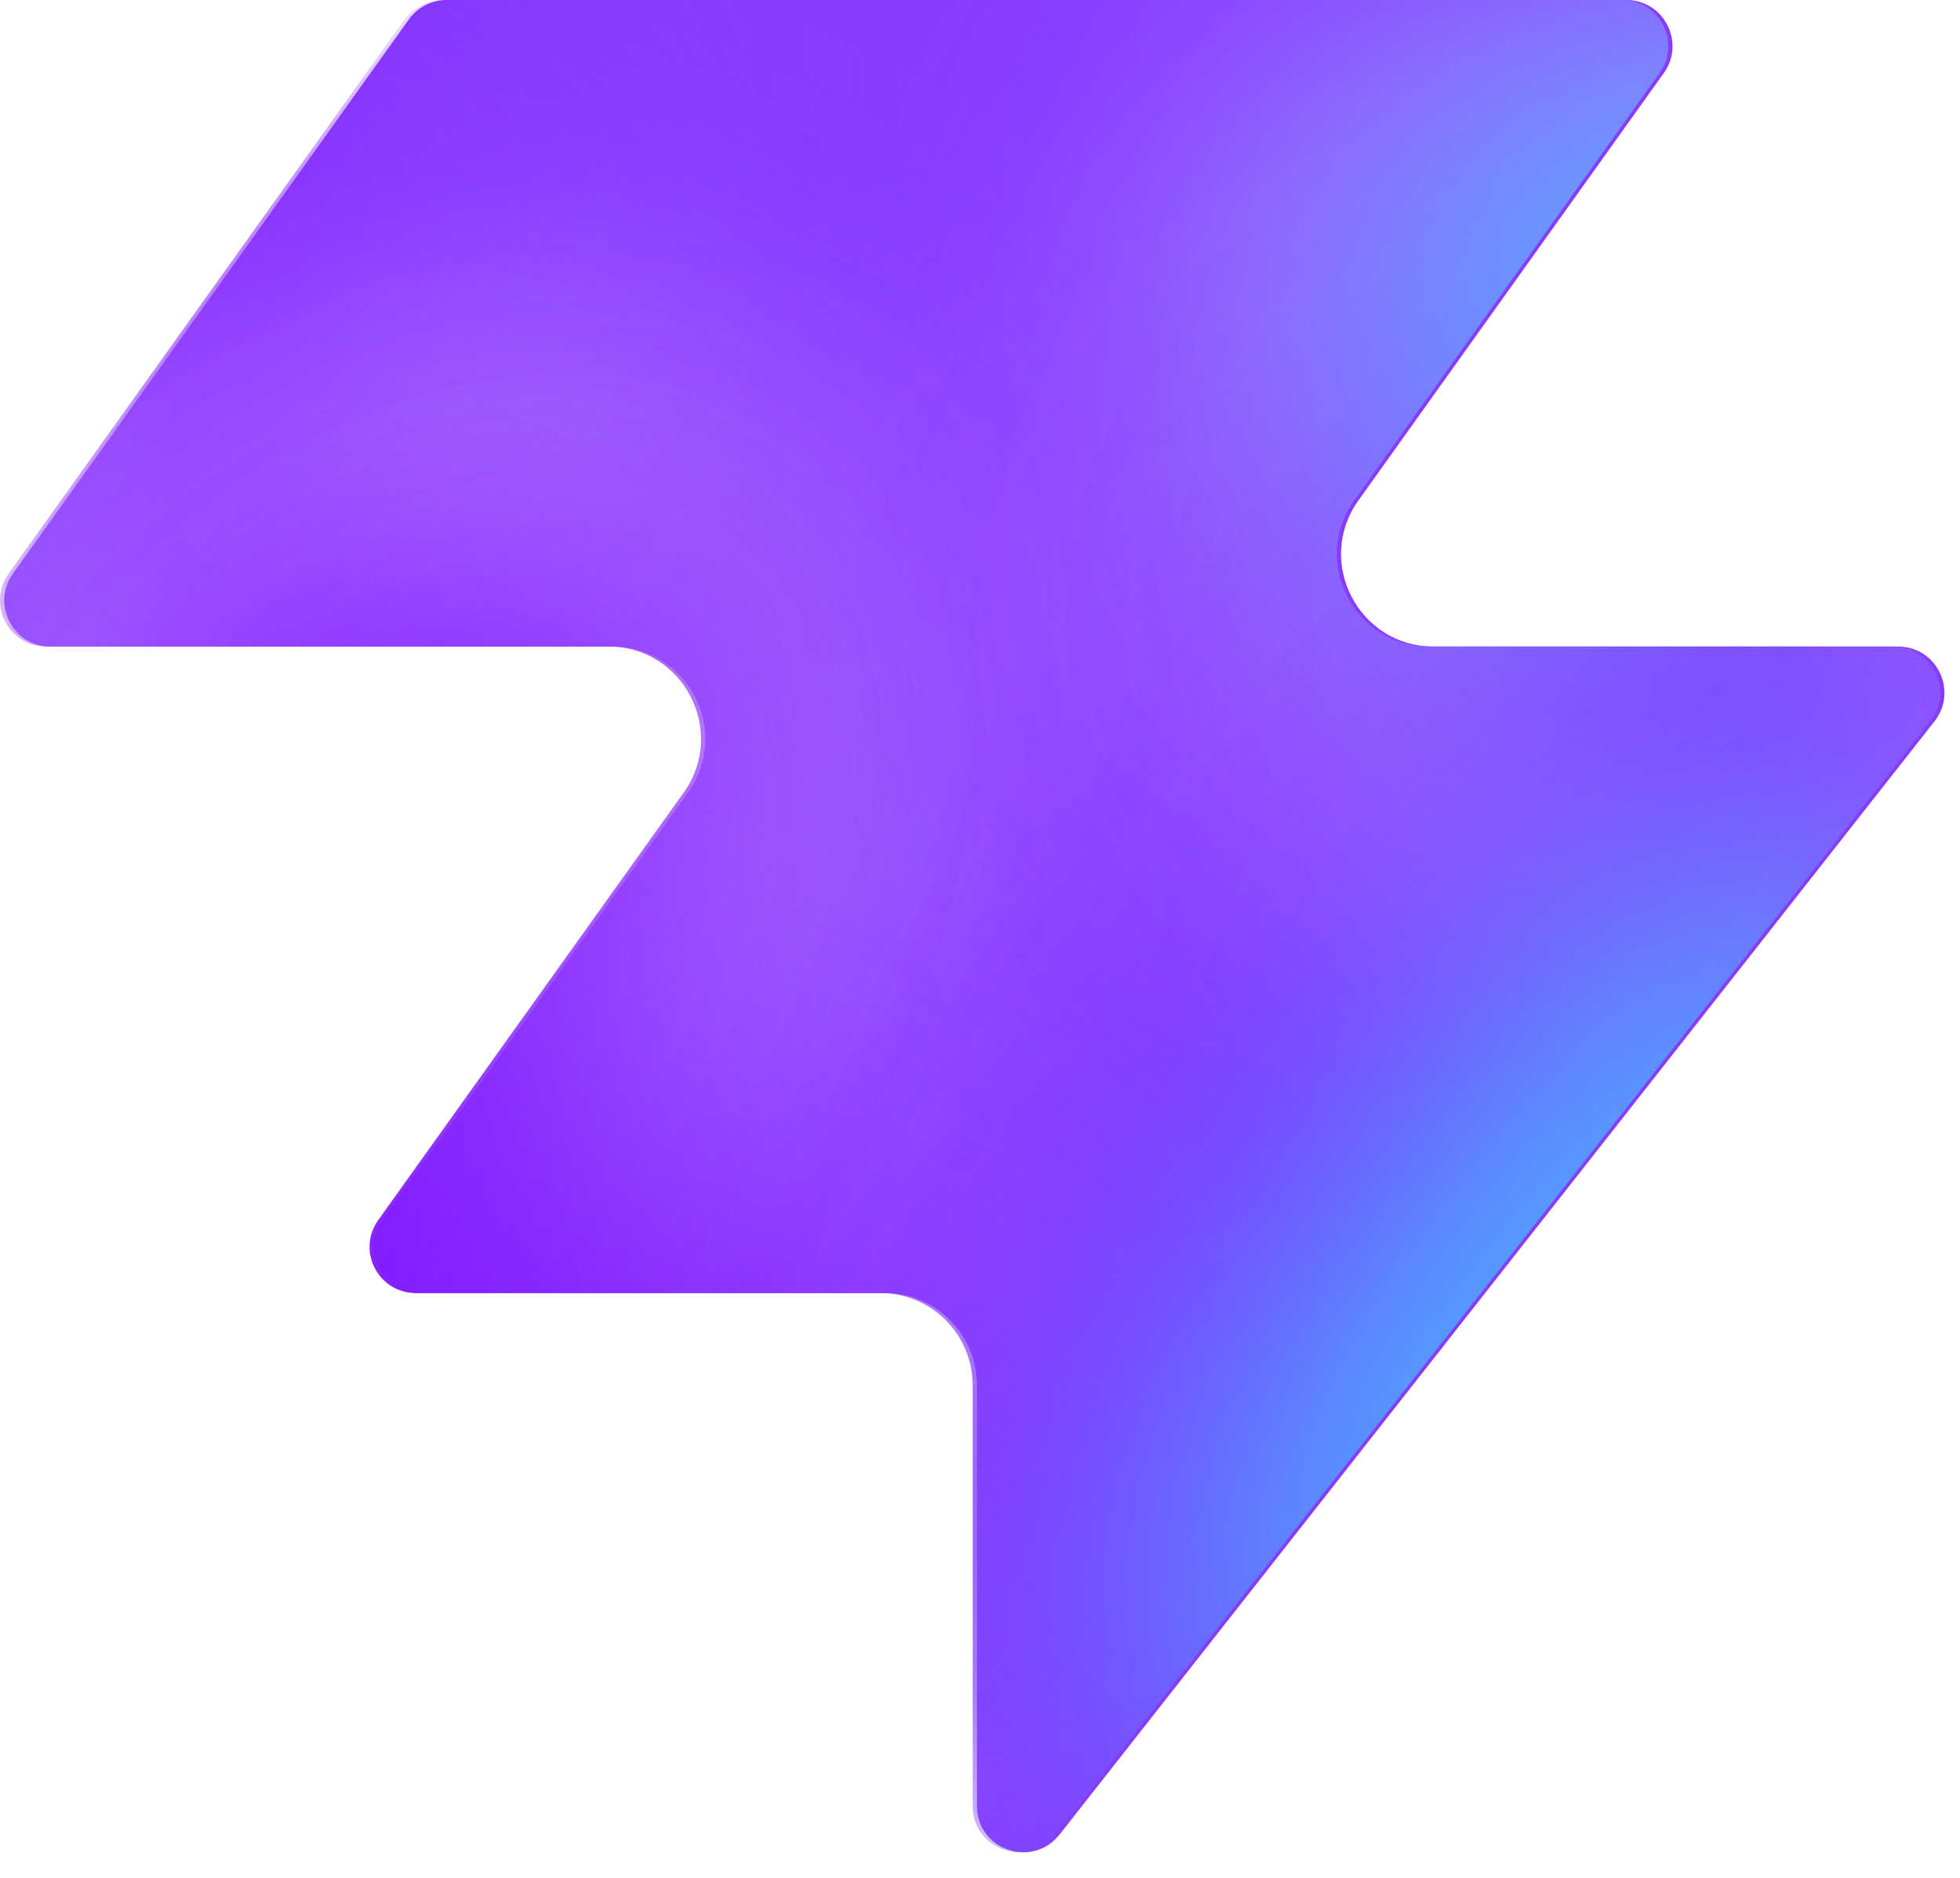
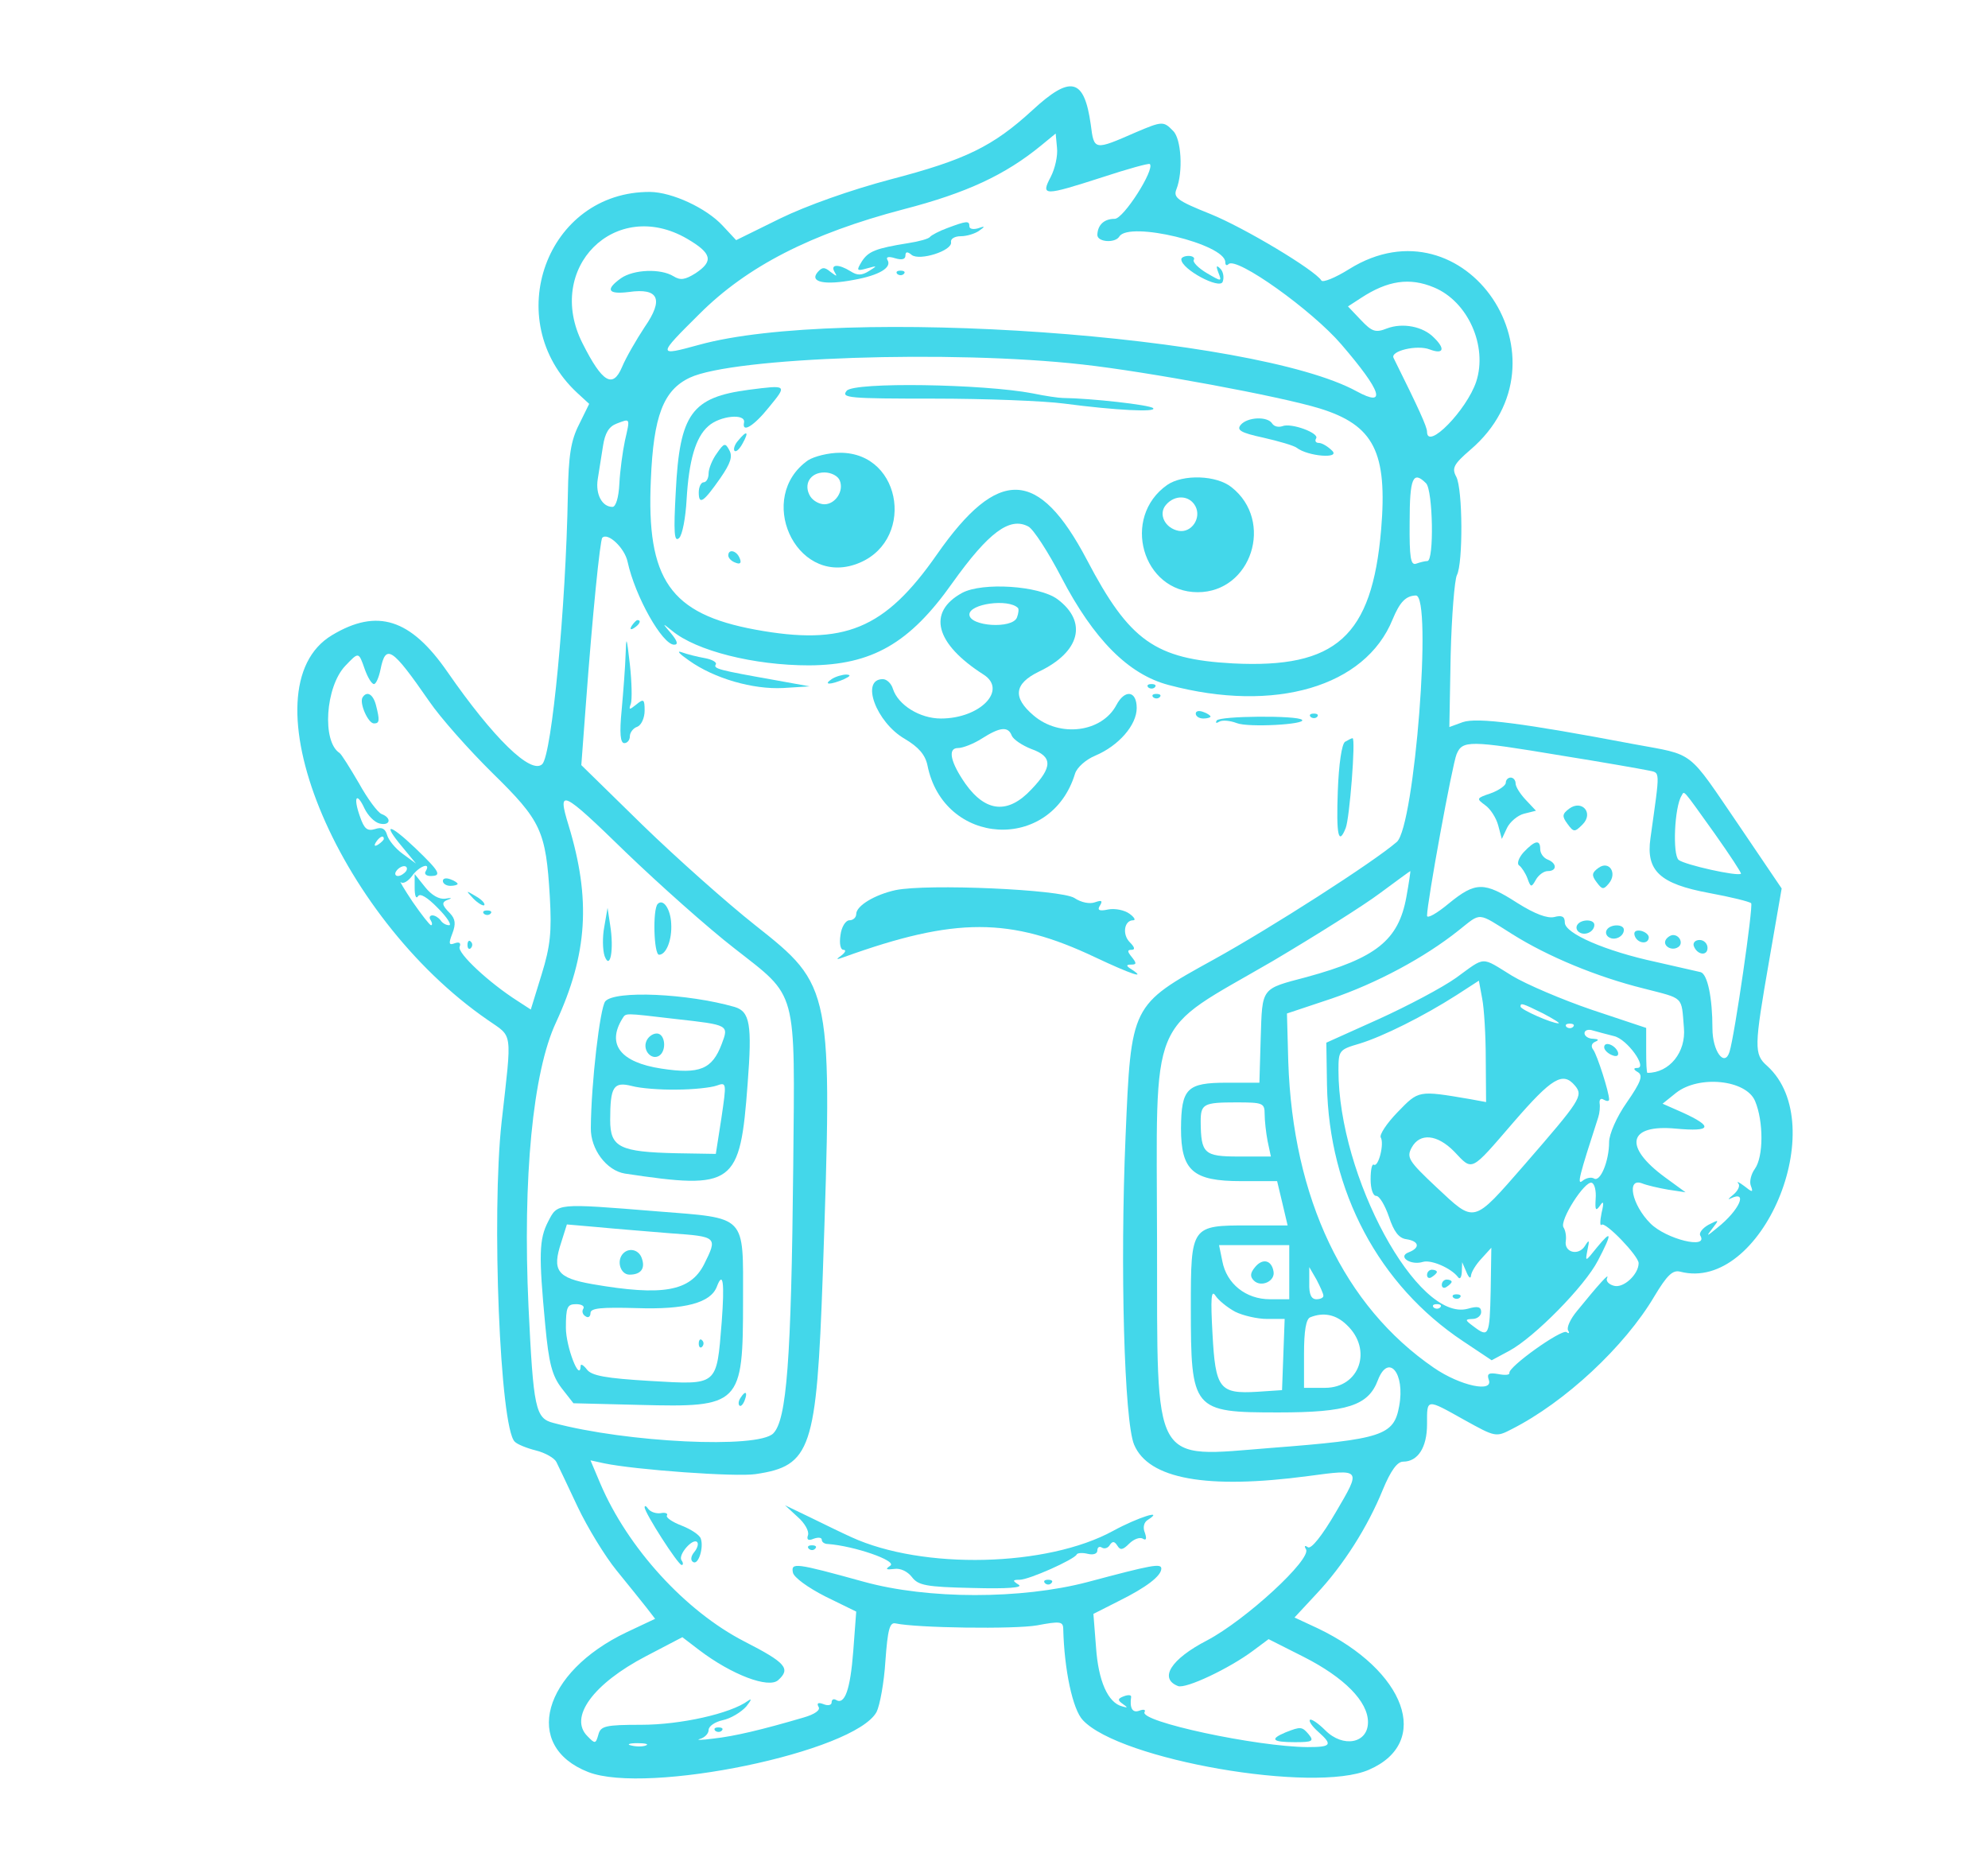
- <svg xmlns="http://www.w3.org/2000/svg" width="48" height="46" fill="none" viewBox="0 0 48 46">
-   <path fill="#863bff" d="M25.946 44.938c-.664.845-2.021.375-2.021-.698V33.937a2.26 2.26 0 0 0-2.262-2.262H10.287c-.92 0-1.456-1.04-.92-1.788l7.48-10.471c1.07-1.497 0-3.578-1.842-3.578H1.237c-.92 0-1.456-1.04-.92-1.788L10.013.474c.214-.297.556-.474.92-.474h28.894c.92 0 1.456 1.04.92 1.788l-7.48 10.471c-1.07 1.498 0 3.579 1.842 3.579h11.377c.943 0 1.473 1.088.89 1.83L25.947 44.94z" style="fill:#863bff;fill:color(display-p3 .525 .23 1);fill-opacity:1" />
-   <mask id="a" width="48" height="46" x="0" y="0" maskUnits="userSpaceOnUse" style="mask-type:alpha">
-     <path fill="#000" d="M25.842 44.938c-.664.844-2.021.375-2.021-.698V33.937a2.26 2.26 0 0 0-2.262-2.262H10.183c-.92 0-1.456-1.04-.92-1.788l7.48-10.471c1.07-1.498 0-3.579-1.842-3.579H1.133c-.92 0-1.456-1.04-.92-1.787L9.91.473c.214-.297.556-.474.92-.474h28.894c.92 0 1.456 1.04.92 1.788l-7.48 10.471c-1.07 1.498 0 3.578 1.842 3.578h11.377c.943 0 1.473 1.088.89 1.832L25.843 44.94z" style="fill:#000;fill-opacity:1" />
-   </mask>
-   <g mask="url(#a)">
-     <g filter="url(#b)">
-       <ellipse cx="5.508" cy="14.704" fill="#ede6ff" rx="5.508" ry="14.704" style="fill:#ede6ff;fill:color(display-p3 .927 .903 1);fill-opacity:1" transform="matrix(.00324 1 1 -.00324 -4.47 31.516)" />
-     </g>
-     <g filter="url(#c)">
-       <ellipse cx="10.399" cy="29.851" fill="#ede6ff" rx="10.399" ry="29.851" style="fill:#ede6ff;fill:color(display-p3 .927 .903 1);fill-opacity:1" transform="matrix(.00324 1 1 -.00324 -39.328 7.883)" />
-     </g>
-     <g filter="url(#d)">
-       <ellipse cx="5.508" cy="30.487" fill="#7e14ff" rx="5.508" ry="30.487" style="fill:#7e14ff;fill:color(display-p3 .492 .077 1);fill-opacity:1" transform="rotate(89.814 -25.913 -14.639)scale(1 -1)" />
-     </g>
-     <g filter="url(#e)">
-       <ellipse cx="5.508" cy="30.599" fill="#7e14ff" rx="5.508" ry="30.599" style="fill:#7e14ff;fill:color(display-p3 .492 .077 1);fill-opacity:1" transform="rotate(89.814 -32.644 -3.334)scale(1 -1)" />
-     </g>
-     <g filter="url(#f)">
-       <ellipse cx="5.508" cy="30.599" fill="#7e14ff" rx="5.508" ry="30.599" style="fill:#7e14ff;fill:color(display-p3 .492 .077 1);fill-opacity:1" transform="matrix(.00324 1 1 -.00324 -34.34 30.47)" />
-     </g>
-     <g filter="url(#g)">
-       <ellipse cx="14.072" cy="22.078" fill="#ede6ff" rx="14.072" ry="22.078" style="fill:#ede6ff;fill:color(display-p3 .927 .903 1);fill-opacity:1" transform="rotate(93.35 24.506 48.493)scale(-1 1)" />
-     </g>
-     <g filter="url(#h)">
-       <ellipse cx="3.47" cy="21.501" fill="#7e14ff" rx="3.47" ry="21.501" style="fill:#7e14ff;fill:color(display-p3 .492 .077 1);fill-opacity:1" transform="rotate(89.009 28.708 47.59)scale(-1 1)" />
-     </g>
-     <g filter="url(#i)">
-       <ellipse cx="3.47" cy="21.501" fill="#7e14ff" rx="3.47" ry="21.501" style="fill:#7e14ff;fill:color(display-p3 .492 .077 1);fill-opacity:1" transform="rotate(89.009 28.708 47.59)scale(-1 1)" />
-     </g>
-     <g filter="url(#j)">
-       <ellipse cx=".387" cy="8.972" fill="#7e14ff" rx="4.407" ry="29.108" style="fill:#7e14ff;fill:color(display-p3 .492 .077 1);fill-opacity:1" transform="rotate(39.51 .387 8.972)" />
-     </g>
-     <g filter="url(#k)">
-       <ellipse cx="47.523" cy="-6.092" fill="#7e14ff" rx="4.407" ry="29.108" style="fill:#7e14ff;fill:color(display-p3 .492 .077 1);fill-opacity:1" transform="rotate(37.892 47.523 -6.092)" />
-     </g>
-     <g filter="url(#l)">
-       <ellipse cx="41.412" cy="6.333" fill="#47bfff" rx="5.971" ry="9.665" style="fill:#47bfff;fill:color(display-p3 .28 .748 1);fill-opacity:1" transform="rotate(37.892 41.412 6.333)" />
-     </g>
-     <g filter="url(#m)">
-       <ellipse cx="-1.879" cy="38.332" fill="#7e14ff" rx="4.407" ry="29.108" style="fill:#7e14ff;fill:color(display-p3 .492 .077 1);fill-opacity:1" transform="rotate(37.892 -1.88 38.332)" />
-     </g>
-     <g filter="url(#n)">
-       <ellipse cx="-1.879" cy="38.332" fill="#7e14ff" rx="4.407" ry="29.108" style="fill:#7e14ff;fill:color(display-p3 .492 .077 1);fill-opacity:1" transform="rotate(37.892 -1.88 38.332)" />
-     </g>
-     <g filter="url(#o)">
-       <ellipse cx="35.651" cy="29.907" fill="#7e14ff" rx="4.407" ry="29.108" style="fill:#7e14ff;fill:color(display-p3 .492 .077 1);fill-opacity:1" transform="rotate(37.892 35.651 29.907)" />
-     </g>
-     <g filter="url(#p)">
-       <ellipse cx="38.418" cy="32.4" fill="#47bfff" rx="5.971" ry="15.297" style="fill:#47bfff;fill:color(display-p3 .28 .748 1);fill-opacity:1" transform="rotate(37.892 38.418 32.4)" />
-     </g>
+ <svg xmlns="http://www.w3.org/2000/svg" version="1.0" width="404pt" height="378pt" viewBox="0 0 404 378" preserveAspectRatio="xMidYMid meet">
+   <g transform="translate(0,378) scale(0.066667,-0.066667)" fill="#43d7ea" stroke="none">
+     <path d="M3147 5334 c-120 -110 -203 -151 -433 -211 -121 -32 -256 -80 -336 -119 l-134 -66 -41 44 c-50 54 -154 102 -221 103 -316 2 -459 -392 -223 -612 l37 -34 -31 -63 c-25 -49 -32 -95 -34 -213 -6 -345 -49 -793 -78 -822 -34 -33 -149 79 -289 281 -112 162 -214 195 -352 112 -270 -162 10 -853 475 -1173 77 -54 74 -27 42 -311 -31 -282 -5 -931 40 -974 7 -8 37 -20 65 -27 28 -7 56 -23 62 -35 6 -12 35 -73 65 -137 30 -63 83 -150 118 -193 35 -43 76 -94 91 -113 l27 -35 -87 -41 c-256 -122 -319 -347 -117 -426 179 -70 812 61 879 183 10 20 23 90 27 156 7 96 13 118 31 114 65 -14 363 -18 431 -6 69 13 79 12 80 -9 3 -127 29 -248 60 -280 113 -121 705 -224 872 -151 192 83 113 302 -156 431 l-71 33 66 71 c83 88 157 205 203 318 24 58 44 86 62 86 45 0 73 43 73 114 0 79 -4 79 114 13 94 -52 96 -53 144 -28 162 82 344 251 435 405 39 65 56 81 79 75 248 -64 463 447 265 627 -41 36 -40 57 6 322 l38 219 -130 192 c-160 234 -132 213 -321 248 -338 64 -477 82 -521 67 l-41 -15 4 219 c3 120 12 230 19 244 19 36 18 263 -2 300 -14 26 -8 38 43 82 320 273 -15 771 -369 551 -43 -27 -81 -42 -85 -35 -20 32 -235 161 -339 203 -100 40 -113 50 -103 75 21 53 15 154 -10 178 -29 30 -33 30 -113 -4 -128 -56 -128 -56 -138 23 -20 142 -61 152 -178 44z m56 -203 c-31 -59 -22 -59 158 -1 76 25 141 43 144 40 16 -16 -80 -167 -107 -167 -33 0 -52 -19 -53 -49 0 -22 54 -26 67 -5 29 48 323 -23 323 -78 0 -9 4 -12 10 -6 24 24 255 -141 344 -245 123 -143 139 -193 47 -143 -313 172 -1575 261 -2005 142 -128 -35 -128 -34 1 94 145 145 340 245 622 319 193 50 310 105 419 194 l45 37 4 -43 c3 -24 -6 -64 -19 -89z m-1108 -189 c75 -44 81 -68 25 -105 -32 -20 -46 -22 -67 -9 -39 24 -121 21 -160 -6 -49 -35 -40 -50 24 -42 91 13 107 -22 48 -107 -25 -38 -57 -93 -69 -122 -28 -66 -60 -47 -120 72 -117 230 100 447 319 319z m2276 -148 c104 -43 164 -179 129 -287 -29 -87 -150 -211 -150 -153 0 15 -25 70 -102 225 -11 21 71 41 110 26 42 -16 49 1 13 36 -33 34 -95 46 -143 28 -35 -14 -46 -10 -80 26 l-39 41 40 26 c81 53 148 63 222 32z m-1071 -235 c198 -22 603 -97 723 -134 165 -51 207 -133 187 -370 -28 -325 -137 -423 -452 -407 -237 13 -315 68 -445 316 -147 279 -270 284 -457 16 -159 -228 -282 -279 -554 -229 -259 48 -332 152 -318 457 8 194 38 273 119 311 132 62 797 85 1197 40z m-1395 -232 c-7 -33 -15 -92 -17 -131 -2 -43 -11 -71 -21 -71 -32 0 -52 39 -45 84 4 24 11 69 16 101 6 40 18 60 42 69 42 16 41 18 25 -52z m2442 -130 c21 -21 25 -237 4 -237 -7 0 -23 -4 -34 -8 -17 -6 -21 18 -20 127 0 134 10 158 50 118z m-1212 -132 c15 -8 60 -77 100 -154 99 -190 205 -297 328 -329 323 -86 599 -5 682 200 22 53 40 72 71 73 51 0 -4 -703 -58 -751 -70 -61 -385 -263 -559 -359 -252 -139 -251 -137 -268 -539 -17 -398 -4 -867 26 -939 44 -105 221 -137 530 -96 164 22 163 23 85 -110 -42 -72 -75 -113 -85 -107 -10 7 -12 4 -6 -6 18 -30 -184 -216 -302 -278 -110 -57 -147 -116 -88 -139 24 -9 157 54 229 108 l47 35 107 -54 c124 -63 196 -136 196 -199 0 -65 -76 -79 -130 -25 -22 22 -43 36 -47 32 -4 -4 7 -20 25 -36 45 -40 41 -47 -32 -47 -155 1 -515 78 -497 107 4 7 -3 9 -16 4 -21 -8 -30 8 -25 42 1 6 -9 7 -22 2 -19 -7 -20 -12 -4 -23 17 -12 16 -13 -1 -8 -44 11 -73 78 -80 180 l-8 102 77 39 c85 42 130 77 130 99 0 17 -30 11 -225 -41 -202 -53 -487 -53 -682 1 -210 58 -222 59 -216 28 3 -15 46 -46 99 -73 l94 -46 -9 -120 c-9 -118 -26 -166 -53 -149 -7 4 -13 1 -13 -8 0 -8 -11 -11 -25 -5 -16 6 -21 3 -15 -8 7 -10 -11 -23 -46 -33 -126 -37 -210 -57 -274 -64 -37 -5 -56 -5 -41 -1 14 4 26 16 26 27 0 12 20 25 43 30 24 5 56 24 72 42 15 19 18 26 5 17 -53 -39 -206 -73 -325 -73 -111 0 -124 -4 -131 -30 -8 -28 -10 -29 -33 -5 -58 57 17 160 178 244 l111 58 51 -39 c100 -76 212 -118 241 -92 39 35 24 53 -103 118 -179 92 -355 284 -439 481 l-30 71 41 -9 c96 -20 402 -42 462 -33 170 25 186 75 205 607 30 877 29 880 -206 1066 -86 68 -240 205 -343 305 l-187 183 14 187 c20 270 43 499 50 506 17 17 68 -31 77 -73 23 -106 106 -253 142 -253 13 0 10 11 -9 34 -28 33 -28 33 2 9 74 -62 251 -106 418 -106 192 1 307 67 437 251 110 154 175 203 232 172z m-2023 -435 c9 -25 21 -45 28 -45 6 0 15 20 20 45 16 79 35 66 148 -97 34 -50 121 -148 193 -219 149 -146 163 -176 175 -377 6 -106 2 -150 -25 -237 l-33 -107 -40 26 c-88 56 -184 146 -177 165 5 12 -1 16 -15 11 -18 -7 -19 -1 -7 30 11 29 9 44 -7 61 -27 27 -27 35 -3 43 10 4 5 5 -11 2 -19 -3 -42 10 -62 35 l-32 40 0 -42 c0 -23 4 -35 10 -26 6 11 29 -3 61 -36 28 -28 43 -52 34 -52 -10 0 -21 7 -26 15 -6 8 -17 15 -25 15 -8 0 -11 -7 -5 -15 5 -8 5 -15 1 -15 -4 0 -29 32 -56 71 -26 39 -42 66 -36 60 7 -6 22 3 34 19 21 30 59 44 42 15 -6 -8 1 -15 14 -15 36 0 29 13 -46 85 -80 76 -102 78 -40 4 l42 -51 -41 30 c-22 16 -43 42 -47 57 -6 20 -16 25 -37 18 -24 -7 -33 1 -46 39 -21 59 -10 76 14 24 10 -21 30 -42 46 -46 33 -8 38 17 6 29 -12 5 -43 47 -69 94 -27 46 -53 88 -59 92 -54 35 -43 201 17 265 42 44 41 44 60 -10z m3648 -263 c125 -20 244 -41 263 -45 39 -9 38 9 8 -207 -14 -99 28 -139 180 -167 65 -12 122 -26 127 -31 7 -7 -50 -402 -66 -453 -15 -48 -52 2 -52 71 0 94 -15 166 -36 172 -9 2 -70 16 -136 31 -154 33 -278 87 -278 120 0 19 -9 23 -32 17 -21 -5 -59 9 -113 43 -101 65 -127 65 -209 -2 -36 -30 -66 -47 -66 -37 0 41 77 461 90 492 18 43 38 43 320 -4z m-2522 -587 c195 -153 185 -116 180 -665 -6 -593 -20 -773 -61 -814 -47 -47 -446 -28 -670 32 -55 14 -61 43 -76 355 -18 391 13 715 84 866 96 208 107 375 38 601 -35 114 -21 108 175 -83 102 -98 250 -230 330 -292z m2989 349 c46 -65 82 -120 80 -122 -10 -9 -171 27 -190 42 -19 16 -13 161 9 196 9 15 0 25 101 -116z m-4057 -16 c0 -3 -8 -11 -17 -17 -11 -7 -14 -4 -7 7 11 17 24 23 24 10z m68 -98 c-6 -8 -17 -15 -25 -15 -8 0 -11 7 -5 15 5 8 16 15 24 15 8 0 11 -7 6 -15z m3049 -79 c-24 -132 -92 -186 -304 -244 -140 -37 -135 -30 -140 -185 l-4 -137 -99 0 c-122 0 -139 -17 -140 -139 0 -129 36 -161 183 -161 l110 0 16 -67 16 -68 -120 0 c-174 0 -175 -1 -175 -249 0 -315 5 -321 267 -321 210 0 274 21 303 98 32 84 84 22 65 -79 -16 -89 -51 -101 -389 -127 -368 -29 -348 -65 -349 626 -1 710 -32 634 353 858 130 77 278 170 327 207 50 37 91 67 92 67 1 0 -4 -35 -12 -79z m324 -114 c107 -67 255 -129 400 -165 124 -32 114 -22 122 -119 7 -75 -44 -138 -111 -138 -3 0 -4 31 -4 69 l0 68 -165 55 c-91 31 -201 78 -244 104 -96 59 -79 60 -170 -6 -42 -30 -148 -86 -236 -126 l-160 -72 2 -129 c6 -324 158 -610 415 -781 l87 -58 54 29 c76 41 230 197 270 275 44 84 43 96 -3 40 -36 -45 -36 -45 -29 -8 7 32 5 33 -8 12 -20 -31 -64 -19 -58 16 2 14 -1 32 -7 41 -13 21 65 143 86 136 9 -3 14 -25 12 -49 -2 -34 0 -39 13 -21 11 17 13 11 5 -22 -5 -25 -5 -41 0 -36 11 11 113 -95 113 -117 0 -34 -46 -77 -75 -69 -16 4 -26 15 -21 24 8 18 -27 -21 -92 -101 -20 -24 -32 -50 -27 -59 5 -8 3 -11 -5 -5 -16 9 -179 -107 -174 -125 1 -6 -14 -7 -34 -3 -29 5 -35 1 -29 -17 16 -41 -87 -19 -167 36 -274 188 -430 516 -444 933 l-4 147 135 45 c138 47 284 125 388 208 71 56 55 57 165 -12z m-82 -380 l1 -131 -49 9 c-159 27 -156 27 -221 -40 -33 -34 -56 -69 -51 -77 11 -19 -7 -91 -21 -83 -6 4 -10 -16 -10 -44 0 -29 7 -51 17 -51 10 0 27 -29 39 -64 15 -45 30 -65 53 -68 39 -6 43 -26 7 -40 -35 -13 6 -41 44 -29 25 7 85 -19 106 -46 6 -9 11 -2 12 15 l1 30 13 -30 c7 -17 13 -22 14 -11 1 11 15 34 32 52 l30 33 -2 -131 c-3 -138 -6 -144 -52 -109 -27 20 -27 22 -3 23 14 0 26 10 26 21 0 16 -10 19 -41 10 -153 -41 -394 403 -394 727 0 60 2 63 64 81 72 22 196 84 296 148 l68 44 10 -54 c6 -30 11 -113 11 -185z m175 139 c32 -17 53 -30 47 -30 -19 -1 -116 42 -116 51 0 12 4 11 69 -21z m91 -41 c-5 -5 -14 -5 -20 0 -5 6 -1 10 10 10 11 0 16 -4 10 -10z m125 -28 c40 -9 103 -97 71 -97 -13 0 -12 -5 2 -13 16 -10 9 -30 -34 -92 -31 -44 -54 -97 -54 -121 0 -58 -27 -123 -46 -111 -8 5 -24 2 -35 -7 -18 -15 -10 15 48 194 4 12 6 32 4 43 -1 11 4 16 13 10 9 -5 16 -5 16 1 0 22 -36 134 -48 151 -8 10 -6 20 6 25 12 5 10 8 -7 9 -14 0 -26 8 -26 17 0 9 12 13 26 8 15 -4 43 -12 64 -17z m-119 -151 c26 -31 17 -44 -154 -241 -159 -182 -150 -179 -269 -68 -84 79 -91 90 -75 120 25 46 78 41 130 -12 57 -60 48 -64 181 90 117 135 150 155 187 111z m549 -47 c26 -62 26 -170 -1 -207 -11 -15 -17 -39 -12 -51 8 -21 5 -21 -20 -1 -16 12 -25 16 -18 8 6 -7 -1 -22 -15 -34 -15 -12 -19 -17 -9 -12 55 27 27 -36 -40 -89 -34 -28 -35 -28 -15 -2 21 27 21 28 -12 11 -18 -10 -30 -25 -25 -33 26 -43 -104 -11 -152 37 -57 57 -74 141 -25 122 15 -6 50 -14 79 -19 l53 -8 -63 46 c-128 94 -112 162 34 148 109 -10 115 6 18 50 l-59 26 41 33 c70 55 214 40 241 -25z m-1495 -40 c0 -19 4 -56 9 -82 l10 -47 -98 0 c-106 0 -115 9 -116 106 0 54 8 59 108 59 82 0 87 -2 87 -36z m75 -481 l0 -83 -59 0 c-73 0 -132 47 -145 116 l-10 49 107 0 107 0 0 -82z m104 -72 c1 -6 -9 -11 -21 -11 -16 0 -23 15 -22 49 l0 49 22 -38 c11 -21 21 -43 21 -49z m-269 -49 c24 -12 68 -22 97 -22 l54 0 -4 -109 -4 -108 -75 -5 c-116 -7 -128 9 -137 177 -6 108 -4 136 9 116 9 -14 36 -36 60 -49z m625 13 c-5 -5 -14 -5 -20 0 -5 6 -1 10 10 10 11 0 16 -4 10 -10z m-285 -53 c80 -75 40 -192 -66 -192 l-64 0 0 104 c0 69 6 106 19 111 40 16 78 9 111 -23z m-2136 -1282 c-10 -4 -30 -4 -45 0 -15 3 -6 7 19 7 24 0 36 -3 26 -7z" />
+     <path d="M2888 4975 c-25 -9 -49 -22 -53 -27 -4 -6 -34 -14 -66 -19 -100 -16 -122 -25 -142 -56 -17 -28 -16 -30 16 -21 32 9 32 8 6 -8 -22 -14 -36 -14 -56 -1 -37 23 -63 22 -49 -2 9 -15 7 -14 -12 0 -19 16 -26 15 -40 -1 -25 -30 22 -40 111 -23 78 14 117 38 102 61 -5 9 4 11 23 5 20 -6 32 -4 32 8 0 12 6 13 19 2 24 -19 125 13 120 39 -2 10 11 18 30 18 18 0 44 8 56 17 19 13 18 15 -4 7 -14 -4 -26 -2 -26 6 0 18 -8 17 -67 -5z" />
+     <path d="M3601 4879 c1 -30 117 -92 126 -68 5 13 2 31 -7 40 -12 12 -14 9 -6 -12 11 -28 10 -28 -36 -1 -25 15 -43 33 -39 40 4 6 -3 12 -16 12 -12 0 -23 -5 -22 -11z" />
+     <path d="M2735 4835 c6 -5 15 -5 20 0 6 6 1 10 -10 10 -11 0 -15 -4 -10 -10z" />
+     <path d="M2283 4482 c-175 -23 -211 -73 -223 -309 -7 -126 -5 -157 10 -143 10 9 20 62 23 118 7 118 27 189 66 223 35 32 115 40 109 11 -7 -33 30 -11 77 48 55 67 55 67 -62 52z" />
+     <path d="M2581 4479 c-18 -22 5 -24 266 -24 157 0 335 -7 396 -15 159 -21 285 -27 272 -14 -10 10 -189 30 -275 31 -12 0 -54 6 -92 14 -151 29 -545 35 -567 8z" />
+     <path d="M3782 4375 c-13 -16 0 -24 69 -39 48 -11 93 -24 102 -31 34 -26 133 -34 108 -9 -13 13 -31 24 -41 24 -9 0 -13 6 -8 14 10 16 -76 48 -103 37 -12 -4 -25 -1 -31 8 -14 23 -76 20 -96 -4z" />
+     <path d="M2250 4327 c-11 -12 -15 -27 -11 -31 5 -5 16 6 25 23 20 36 13 41 -14 8z" />
+     <path d="M2185 4288 c-14 -19 -25 -47 -25 -61 0 -15 -7 -27 -15 -27 -8 0 -15 -14 -15 -31 0 -40 15 -29 66 44 31 45 38 66 27 85 -12 23 -16 22 -38 -10z" />
+     <path d="M2463 4267 c-159 -112 -40 -378 142 -318 186 61 150 341 -44 341 -36 0 -79 -11 -98 -23z m97 -62 c13 -32 -14 -72 -47 -72 -15 0 -34 10 -43 24 -22 36 -1 73 43 73 21 0 42 -11 47 -25z" />
+     <path d="M3558 4192 c-141 -99 -76 -327 93 -327 164 0 234 217 103 320 -46 37 -148 40 -196 7z m86 -65 c19 -36 -12 -82 -51 -75 -42 8 -63 51 -39 79 27 32 72 30 90 -4z" />
+     <path d="M2220 3977 c0 -8 10 -18 22 -22 14 -6 19 -1 13 13 -9 24 -35 30 -35 9z" />
+     <path d="M2933 3863 c-108 -59 -82 -155 65 -249 74 -47 -10 -134 -130 -134 -64 0 -130 41 -146 90 -5 17 -19 30 -31 30 -69 0 -20 -132 67 -182 42 -25 62 -48 69 -80 49 -248 377 -267 450 -26 6 19 33 43 62 55 71 30 126 93 126 145 0 53 -36 58 -62 9 -44 -83 -172 -100 -252 -32 -65 55 -60 97 16 134 126 60 149 152 56 221 -56 41 -228 52 -290 19z m170 -46 c3 -3 2 -16 -3 -29 -14 -36 -145 -27 -145 9 0 33 119 49 148 20z m-19 -389 c5 -12 32 -30 60 -41 65 -23 65 -55 0 -123 -71 -76 -139 -70 -201 17 -46 66 -55 109 -23 109 15 0 48 13 73 29 55 35 80 38 91 9z" />
+     <path d="M1926 3763 c-7 -11 -4 -14 7 -7 17 11 23 24 10 24 -3 0 -11 -8 -17 -17z" />
+     <path d="M1907 3675 c-1 -37 -7 -113 -12 -169 -7 -71 -4 -101 8 -101 9 0 17 9 17 21 0 11 10 25 23 29 12 5 22 27 22 49 0 35 -3 37 -25 19 -22 -18 -24 -17 -17 2 4 12 3 66 -3 120 -10 86 -11 89 -13 30z" />
+     <path d="M2100 3657 c77 -55 195 -89 288 -84 l80 5 -105 19 c-175 31 -189 35 -181 48 4 6 -11 15 -33 19 -23 4 -55 12 -71 18 -17 6 -7 -5 22 -25z" />
+     <path d="M2535 3600 c-27 -18 -4 -18 38 0 19 9 22 13 7 14 -12 0 -33 -6 -45 -14z" />
+     <path d="M3500 3575 c6 -5 15 -5 20 0 6 6 1 10 -10 10 -11 0 -15 -4 -10 -10z" />
+     <path d="M3515 3545 c6 -5 15 -5 20 0 6 6 1 10 -10 10 -11 0 -15 -4 -10 -10z" />
+     <path d="M3645 3495 c0 -8 10 -15 23 -15 12 0 22 3 22 6 0 3 -10 10 -22 14 -13 5 -23 3 -23 -5z" />
+     <path d="M3709 3474 c-5 -8 -1 -9 7 -4 9 6 33 4 54 -4 35 -14 213 -4 199 10 -14 14 -252 12 -260 -2z" />
+     <path d="M3995 3485 c6 -5 15 -5 20 0 5 6 1 10 -10 10 -11 0 -15 -4 -10 -10z" />
+     <path d="M4100 3409 c-10 -7 -19 -68 -22 -150 -5 -134 2 -168 24 -113 12 29 31 274 21 274 -3 0 -13 -5 -23 -11z" />
+     <path d="M2730 2957 c-64 -14 -120 -48 -120 -73 0 -10 -9 -19 -21 -19 -11 0 -24 -20 -27 -45 -4 -26 0 -45 9 -45 9 0 6 -8 -6 -17 -18 -13 -17 -14 8 -5 339 122 507 122 766 -1 106 -50 158 -68 111 -37 -18 11 -18 15 -2 15 17 0 17 4 2 23 -14 17 -14 22 -1 22 12 0 10 8 -5 23 -24 24 -17 67 10 67 9 0 4 9 -11 20 -15 11 -44 17 -65 13 -28 -6 -34 -2 -25 12 9 15 5 17 -15 10 -16 -6 -42 -1 -63 13 -41 26 -448 44 -545 24z" />
+     <path d="M1965 1076 c0 -17 102 -176 113 -176 5 0 5 7 -1 15 -10 17 35 68 48 55 5 -5 1 -19 -9 -31 -10 -12 -12 -25 -3 -30 16 -10 33 45 23 72 -4 11 -30 28 -58 39 -29 11 -49 25 -45 31 4 6 -5 10 -19 7 -15 -2 -31 4 -38 13 -6 9 -11 11 -11 5z" />
+     <path d="M2431 1047 c22 -19 36 -44 32 -56 -5 -14 1 -18 17 -11 14 5 25 4 25 -3 0 -7 8 -13 19 -13 80 -6 211 -51 190 -66 -16 -11 -14 -13 12 -10 19 3 41 -8 54 -25 19 -25 43 -30 184 -33 108 -3 156 1 141 10 -19 12 -19 15 3 15 29 0 167 62 174 77 2 5 18 6 34 2 16 -4 29 0 29 10 0 10 6 14 14 9 8 -5 19 -1 24 8 8 12 14 12 23 -2 9 -15 17 -13 36 6 14 14 33 21 42 15 10 -6 12 0 6 18 -7 16 -3 32 8 39 55 35 -30 8 -105 -33 -201 -110 -580 -119 -798 -19 -29 13 -86 41 -127 61 l-75 36 38 -35z" />
+     <path d="M2465 950 c6 -6 15 -6 20 0 6 6 1 10 -10 10 -11 0 -15 -4 -10 -10z" />
+     <path d="M3185 845 c6 -6 15 -6 20 0 6 6 1 10 -10 10 -11 0 -15 -4 -10 -10z" />
+     <path d="M2180 395 c6 -5 15 -5 20 0 6 6 1 10 -10 10 -11 0 -15 -4 -10 -10z" />
+     <path d="M3919 390 c-50 -21 -41 -30 28 -30 53 0 59 3 43 23 -21 25 -25 25 -71 7z" />
+     <path d="M1105 3544 c-10 -17 17 -79 35 -79 17 0 18 9 6 56 -9 34 -28 44 -41 23z" />
+     <path d="M1350 2985 c0 -8 10 -15 23 -15 12 0 22 3 22 6 0 3 -10 10 -22 14 -13 5 -23 3 -23 -5z" />
+     <path d="M1443 2931 c15 -15 30 -23 33 -20 4 4 -7 17 -25 27 -32 19 -32 19 -8 -7z" />
+     <path d="M1475 2885 c6 -5 15 -5 20 0 6 6 1 10 -10 10 -11 0 -15 -4 -10 -10z" />
+     <path d="M1425 2790 c0 -11 5 -15 10 -10 6 6 6 15 0 20 -5 6 -10 1 -10 -10z" />
+     <path d="M4590 3284 c0 -8 -21 -23 -46 -32 -44 -15 -44 -16 -17 -36 16 -11 34 -39 40 -62 l11 -41 16 34 c9 18 32 38 52 43 l36 9 -31 33 c-17 18 -31 40 -31 50 0 10 -7 18 -15 18 -8 0 -15 -7 -15 -16z" />
+     <path d="M4783 3205 c-21 -16 -22 -23 -5 -46 19 -26 22 -26 46 -2 35 35 -2 77 -41 48z" />
+     <path d="M4644 3072 c-15 -17 -21 -35 -13 -40 7 -5 19 -23 25 -39 10 -28 12 -29 26 -4 8 14 24 26 36 26 29 0 28 24 0 35 -13 5 -23 19 -23 32 0 30 -16 27 -51 -10z" />
+     <path d="M4873 3025 c-21 -15 -22 -23 -6 -44 17 -23 21 -23 37 -4 27 32 1 71 -31 48z" />
+     <path d="M4808 2851 c-5 -8 -2 -18 7 -23 18 -11 45 3 45 23 0 18 -41 18 -52 0z" />
+     <path d="M4898 2836 c-5 -8 -2 -18 7 -23 18 -11 45 3 45 23 0 18 -41 18 -52 0z" />
+     <path d="M4983 2818 c8 -24 42 -28 43 -5 0 8 -11 17 -24 20 -16 3 -23 -3 -19 -15z" />
+     <path d="M5078 2806 c-11 -18 17 -36 37 -23 17 10 6 37 -15 37 -7 0 -17 -6 -22 -14z" />
+     <path d="M5163 2787 c10 -28 42 -32 42 -6 0 13 -11 24 -24 24 -13 0 -21 -8 -18 -18z" />
+     <path d="M2005 2915 c-16 -16 -12 -155 4 -155 22 0 40 46 37 95 -2 44 -24 77 -41 60z" />
+     <path d="M1842 2845 c-6 -31 -5 -71 1 -89 17 -45 29 20 17 94 l-8 53 -10 -58z" />
+     <path d="M1845 2618 c-16 -20 -43 -248 -44 -386 -1 -65 48 -130 104 -139 333 -50 351 -36 374 274 14 181 7 220 -40 234 -143 41 -365 51 -394 17z m216 -54 c161 -18 161 -18 139 -76 -29 -77 -67 -93 -184 -75 -125 19 -167 74 -119 152 12 18 1 18 164 -1z m2 -215 c49 0 104 6 121 12 31 11 31 10 15 -99 l-17 -109 -120 2 c-173 4 -202 18 -202 101 0 102 10 118 66 104 25 -7 87 -12 137 -11z" />
+     <path d="M1970 2496 c-11 -28 16 -58 39 -44 24 15 19 68 -7 68 -13 0 -27 -11 -32 -24z" />
+     <path d="M1671 1947 c-28 -54 -29 -102 -9 -315 11 -118 21 -155 50 -193 l36 -46 201 -5 c309 -8 316 -1 316 319 0 263 14 249 -263 271 -308 25 -302 25 -331 -31z m373 -36 c143 -10 144 -11 102 -95 -42 -82 -126 -97 -340 -60 -108 19 -124 41 -95 128 l17 54 92 -8 c51 -5 152 -13 224 -19z m156 -270 c-16 -197 -10 -192 -218 -180 -136 8 -179 16 -193 35 -11 14 -19 18 -19 11 -2 -53 -45 58 -45 116 0 63 4 72 31 72 17 0 27 -6 22 -14 -5 -8 -2 -18 7 -23 8 -6 15 -1 15 10 0 15 32 18 141 15 147 -5 225 16 244 65 19 50 24 14 15 -107z" />
+     <path d="M1900 1850 c-22 -22 -9 -65 19 -65 35 0 49 19 37 51 -9 25 -38 32 -56 14z" />
+     <path d="M2130 1575 c0 -11 5 -15 10 -10 6 6 6 15 0 20 -5 6 -10 1 -10 -10z" />
+     <path d="M2257 1409 c-6 -9 -7 -19 -3 -23 4 -4 11 3 16 16 10 26 2 31 -13 7z" />
+     <path d="M4350 1784 c0 -9 7 -12 15 -6 8 5 15 12 15 15 0 4 -7 7 -15 7 -8 0 -15 -7 -15 -16z" />
+     <path d="M4395 1754 c0 -9 7 -12 15 -6 8 5 15 12 15 15 0 4 -7 7 -15 7 -8 0 -15 -7 -15 -16z" />
+     <path d="M4430 1715 c6 -5 15 -5 20 0 6 6 1 10 -10 10 -11 0 -15 -4 -10 -10z" />
+     <path d="M4890 2478 c0 -8 11 -19 24 -24 14 -6 21 -2 18 9 -8 22 -42 35 -42 15z" />
+     <path d="M3825 1807 c-14 -17 -15 -28 -3 -40 22 -22 66 -2 60 28 -6 35 -34 41 -57 12z" />
  </g>
-   <defs>
-     <filter id="b" width="60.045" height="41.654" x="-19.77" y="16.149" color-interpolation-filters="sRGB" filterUnits="userSpaceOnUse">
-       <feFlood flood-opacity="0" result="BackgroundImageFix" />
-       <feBlend in="SourceGraphic" in2="BackgroundImageFix" result="shape" />
-       <feGaussianBlur result="effect1_foregroundBlur_2002_17158" stdDeviation="7.659" />
-     </filter>
-     <filter id="c" width="90.34" height="51.437" x="-54.613" y="-7.533" color-interpolation-filters="sRGB" filterUnits="userSpaceOnUse">
-       <feFlood flood-opacity="0" result="BackgroundImageFix" />
-       <feBlend in="SourceGraphic" in2="BackgroundImageFix" result="shape" />
-       <feGaussianBlur result="effect1_foregroundBlur_2002_17158" stdDeviation="7.659" />
-     </filter>
-     <filter id="d" width="79.355" height="29.4" x="-49.64" y="2.03" color-interpolation-filters="sRGB" filterUnits="userSpaceOnUse">
-       <feFlood flood-opacity="0" result="BackgroundImageFix" />
-       <feBlend in="SourceGraphic" in2="BackgroundImageFix" result="shape" />
-       <feGaussianBlur result="effect1_foregroundBlur_2002_17158" stdDeviation="4.596" />
-     </filter>
-     <filter id="e" width="79.579" height="29.4" x="-45.045" y="20.029" color-interpolation-filters="sRGB" filterUnits="userSpaceOnUse">
-       <feFlood flood-opacity="0" result="BackgroundImageFix" />
-       <feBlend in="SourceGraphic" in2="BackgroundImageFix" result="shape" />
-       <feGaussianBlur result="effect1_foregroundBlur_2002_17158" stdDeviation="4.596" />
-     </filter>
-     <filter id="f" width="79.579" height="29.4" x="-43.513" y="21.178" color-interpolation-filters="sRGB" filterUnits="userSpaceOnUse">
-       <feFlood flood-opacity="0" result="BackgroundImageFix" />
-       <feBlend in="SourceGraphic" in2="BackgroundImageFix" result="shape" />
-       <feGaussianBlur result="effect1_foregroundBlur_2002_17158" stdDeviation="4.596" />
-     </filter>
-     <filter id="g" width="74.749" height="58.852" x="15.756" y="-17.901" color-interpolation-filters="sRGB" filterUnits="userSpaceOnUse">
-       <feFlood flood-opacity="0" result="BackgroundImageFix" />
-       <feBlend in="SourceGraphic" in2="BackgroundImageFix" result="shape" />
-       <feGaussianBlur result="effect1_foregroundBlur_2002_17158" stdDeviation="7.659" />
-     </filter>
-     <filter id="h" width="61.377" height="25.362" x="23.548" y="2.284" color-interpolation-filters="sRGB" filterUnits="userSpaceOnUse">
-       <feFlood flood-opacity="0" result="BackgroundImageFix" />
-       <feBlend in="SourceGraphic" in2="BackgroundImageFix" result="shape" />
-       <feGaussianBlur result="effect1_foregroundBlur_2002_17158" stdDeviation="4.596" />
-     </filter>
-     <filter id="i" width="61.377" height="25.362" x="23.548" y="2.284" color-interpolation-filters="sRGB" filterUnits="userSpaceOnUse">
-       <feFlood flood-opacity="0" result="BackgroundImageFix" />
-       <feBlend in="SourceGraphic" in2="BackgroundImageFix" result="shape" />
-       <feGaussianBlur result="effect1_foregroundBlur_2002_17158" stdDeviation="4.596" />
-     </filter>
-     <filter id="j" width="56.045" height="63.649" x="-27.636" y="-22.853" color-interpolation-filters="sRGB" filterUnits="userSpaceOnUse">
-       <feFlood flood-opacity="0" result="BackgroundImageFix" />
-       <feBlend in="SourceGraphic" in2="BackgroundImageFix" result="shape" />
-       <feGaussianBlur result="effect1_foregroundBlur_2002_17158" stdDeviation="4.596" />
-     </filter>
-     <filter id="k" width="54.814" height="64.646" x="20.116" y="-38.415" color-interpolation-filters="sRGB" filterUnits="userSpaceOnUse">
-       <feFlood flood-opacity="0" result="BackgroundImageFix" />
-       <feBlend in="SourceGraphic" in2="BackgroundImageFix" result="shape" />
-       <feGaussianBlur result="effect1_foregroundBlur_2002_17158" stdDeviation="4.596" />
-     </filter>
-     <filter id="l" width="33.541" height="35.313" x="24.641" y="-11.323" color-interpolation-filters="sRGB" filterUnits="userSpaceOnUse">
-       <feFlood flood-opacity="0" result="BackgroundImageFix" />
-       <feBlend in="SourceGraphic" in2="BackgroundImageFix" result="shape" />
-       <feGaussianBlur result="effect1_foregroundBlur_2002_17158" stdDeviation="4.596" />
-     </filter>
-     <filter id="m" width="54.814" height="64.646" x="-29.286" y="6.009" color-interpolation-filters="sRGB" filterUnits="userSpaceOnUse">
-       <feFlood flood-opacity="0" result="BackgroundImageFix" />
-       <feBlend in="SourceGraphic" in2="BackgroundImageFix" result="shape" />
-       <feGaussianBlur result="effect1_foregroundBlur_2002_17158" stdDeviation="4.596" />
-     </filter>
-     <filter id="n" width="54.814" height="64.646" x="-29.286" y="6.009" color-interpolation-filters="sRGB" filterUnits="userSpaceOnUse">
-       <feFlood flood-opacity="0" result="BackgroundImageFix" />
-       <feBlend in="SourceGraphic" in2="BackgroundImageFix" result="shape" />
-       <feGaussianBlur result="effect1_foregroundBlur_2002_17158" stdDeviation="4.596" />
-     </filter>
-     <filter id="o" width="54.814" height="64.646" x="8.244" y="-2.416" color-interpolation-filters="sRGB" filterUnits="userSpaceOnUse">
-       <feFlood flood-opacity="0" result="BackgroundImageFix" />
-       <feBlend in="SourceGraphic" in2="BackgroundImageFix" result="shape" />
-       <feGaussianBlur result="effect1_foregroundBlur_2002_17158" stdDeviation="4.596" />
-     </filter>
-     <filter id="p" width="39.409" height="43.623" x="18.713" y="10.588" color-interpolation-filters="sRGB" filterUnits="userSpaceOnUse">
-       <feFlood flood-opacity="0" result="BackgroundImageFix" />
-       <feBlend in="SourceGraphic" in2="BackgroundImageFix" result="shape" />
-       <feGaussianBlur result="effect1_foregroundBlur_2002_17158" stdDeviation="4.596" />
-     </filter>
-   </defs>
</svg>
